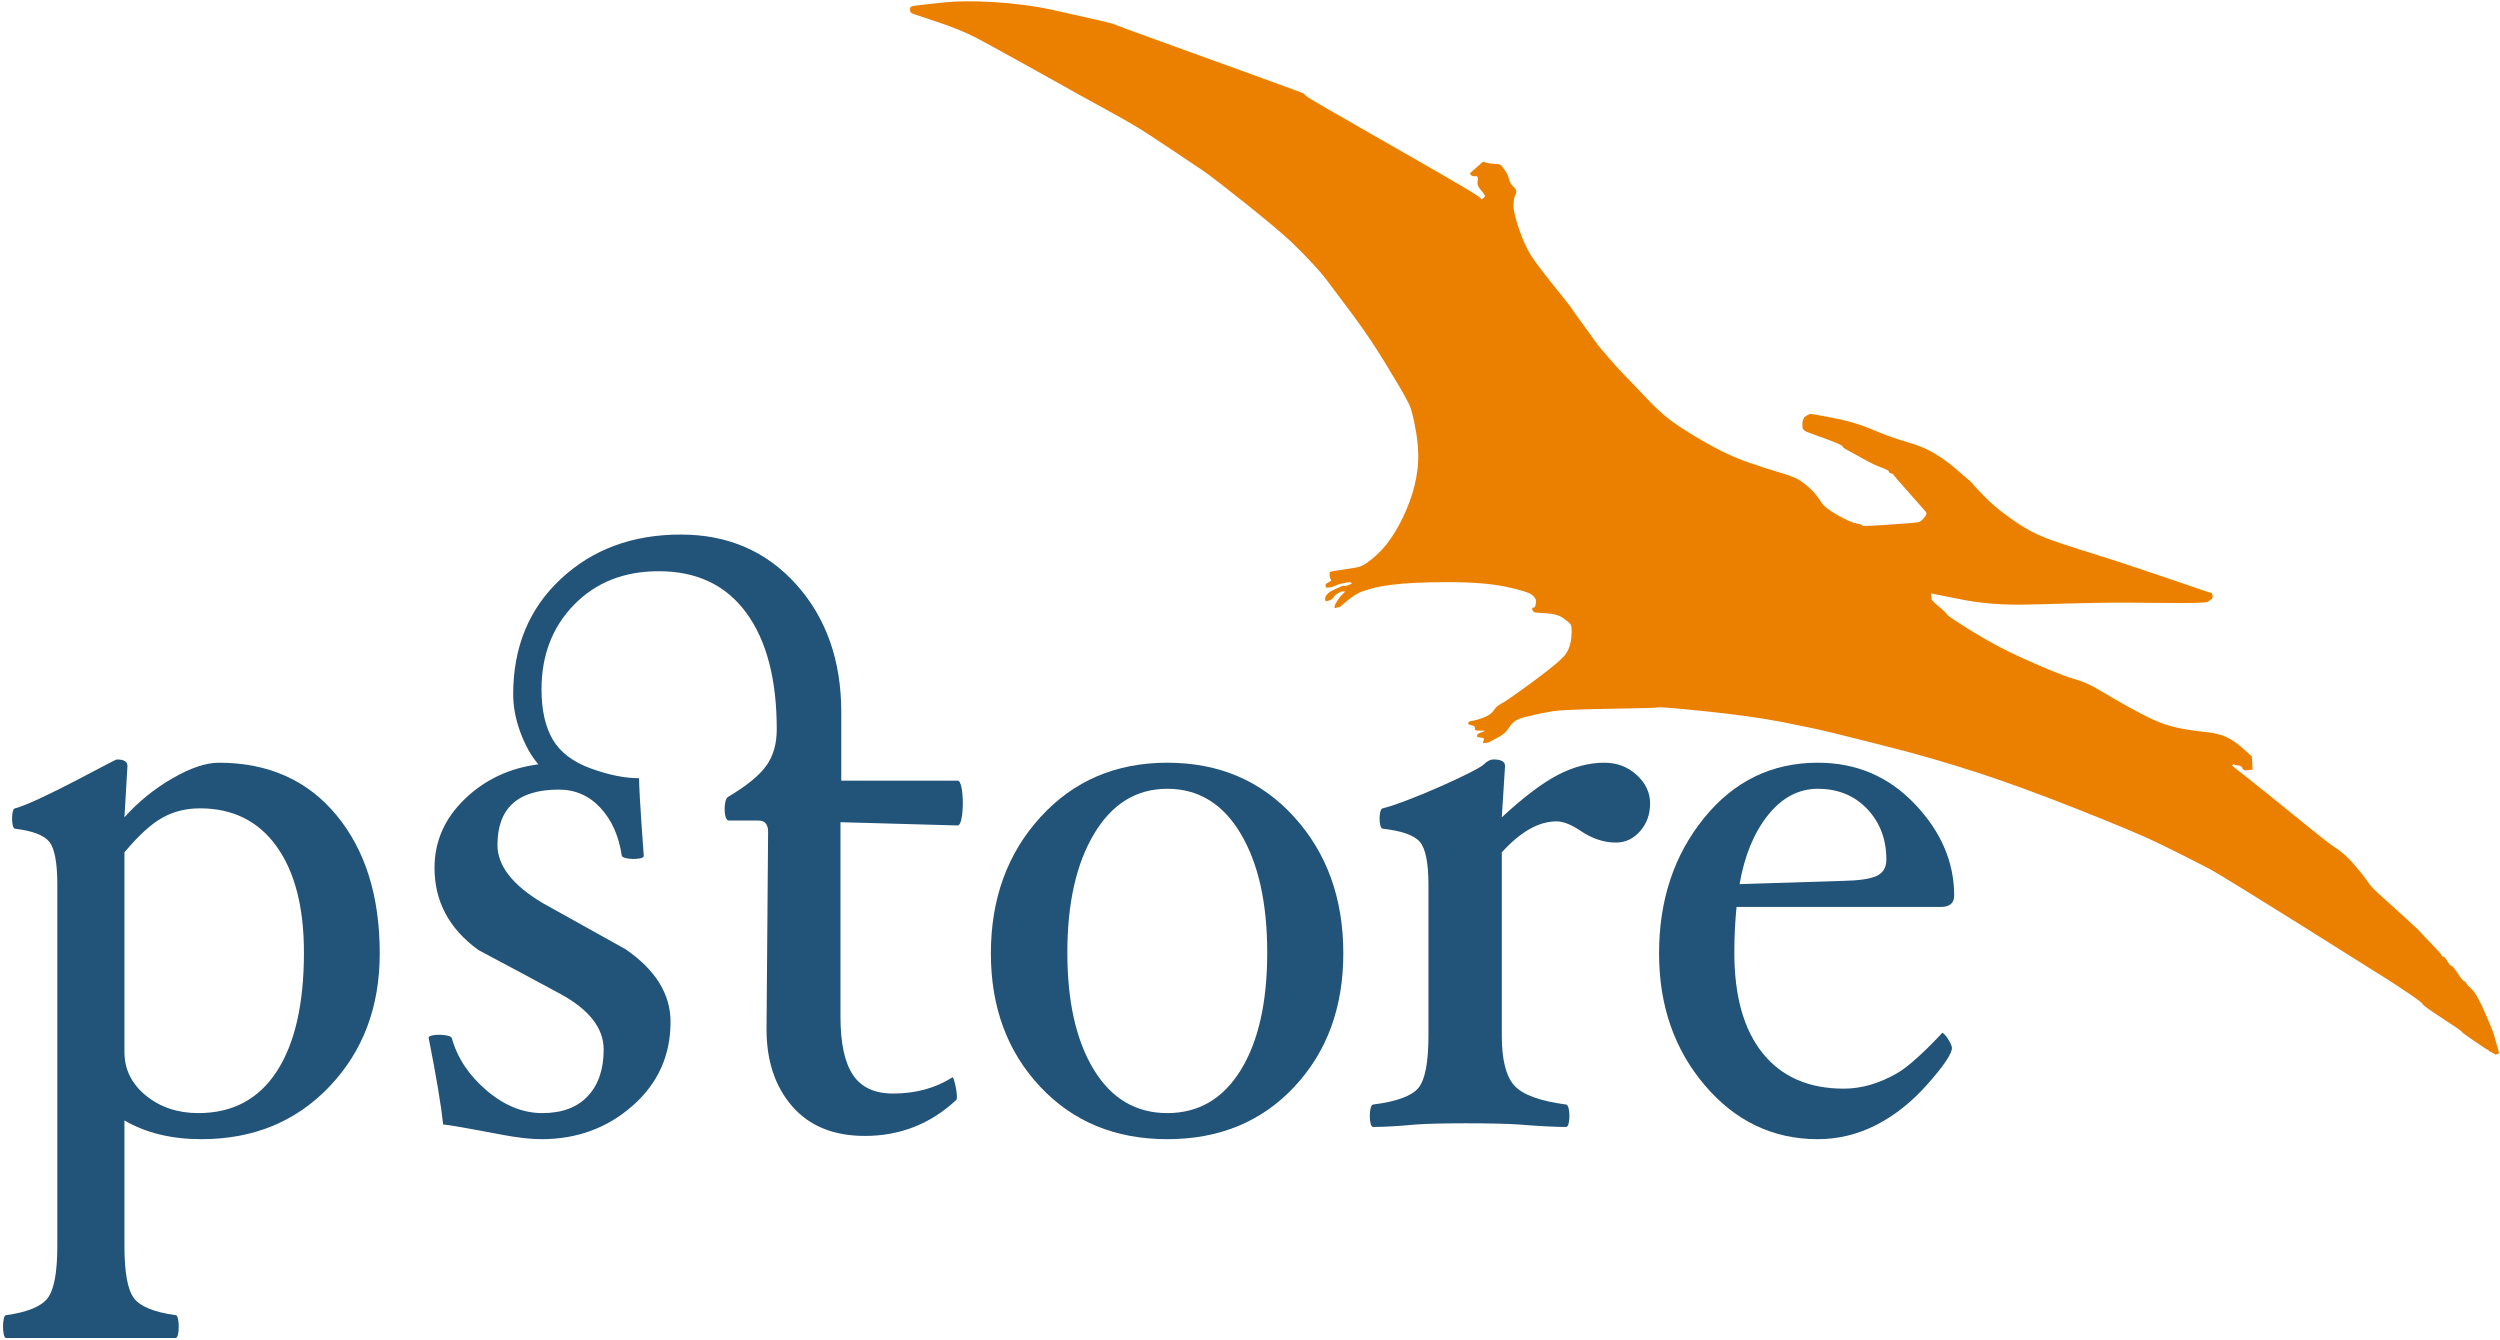
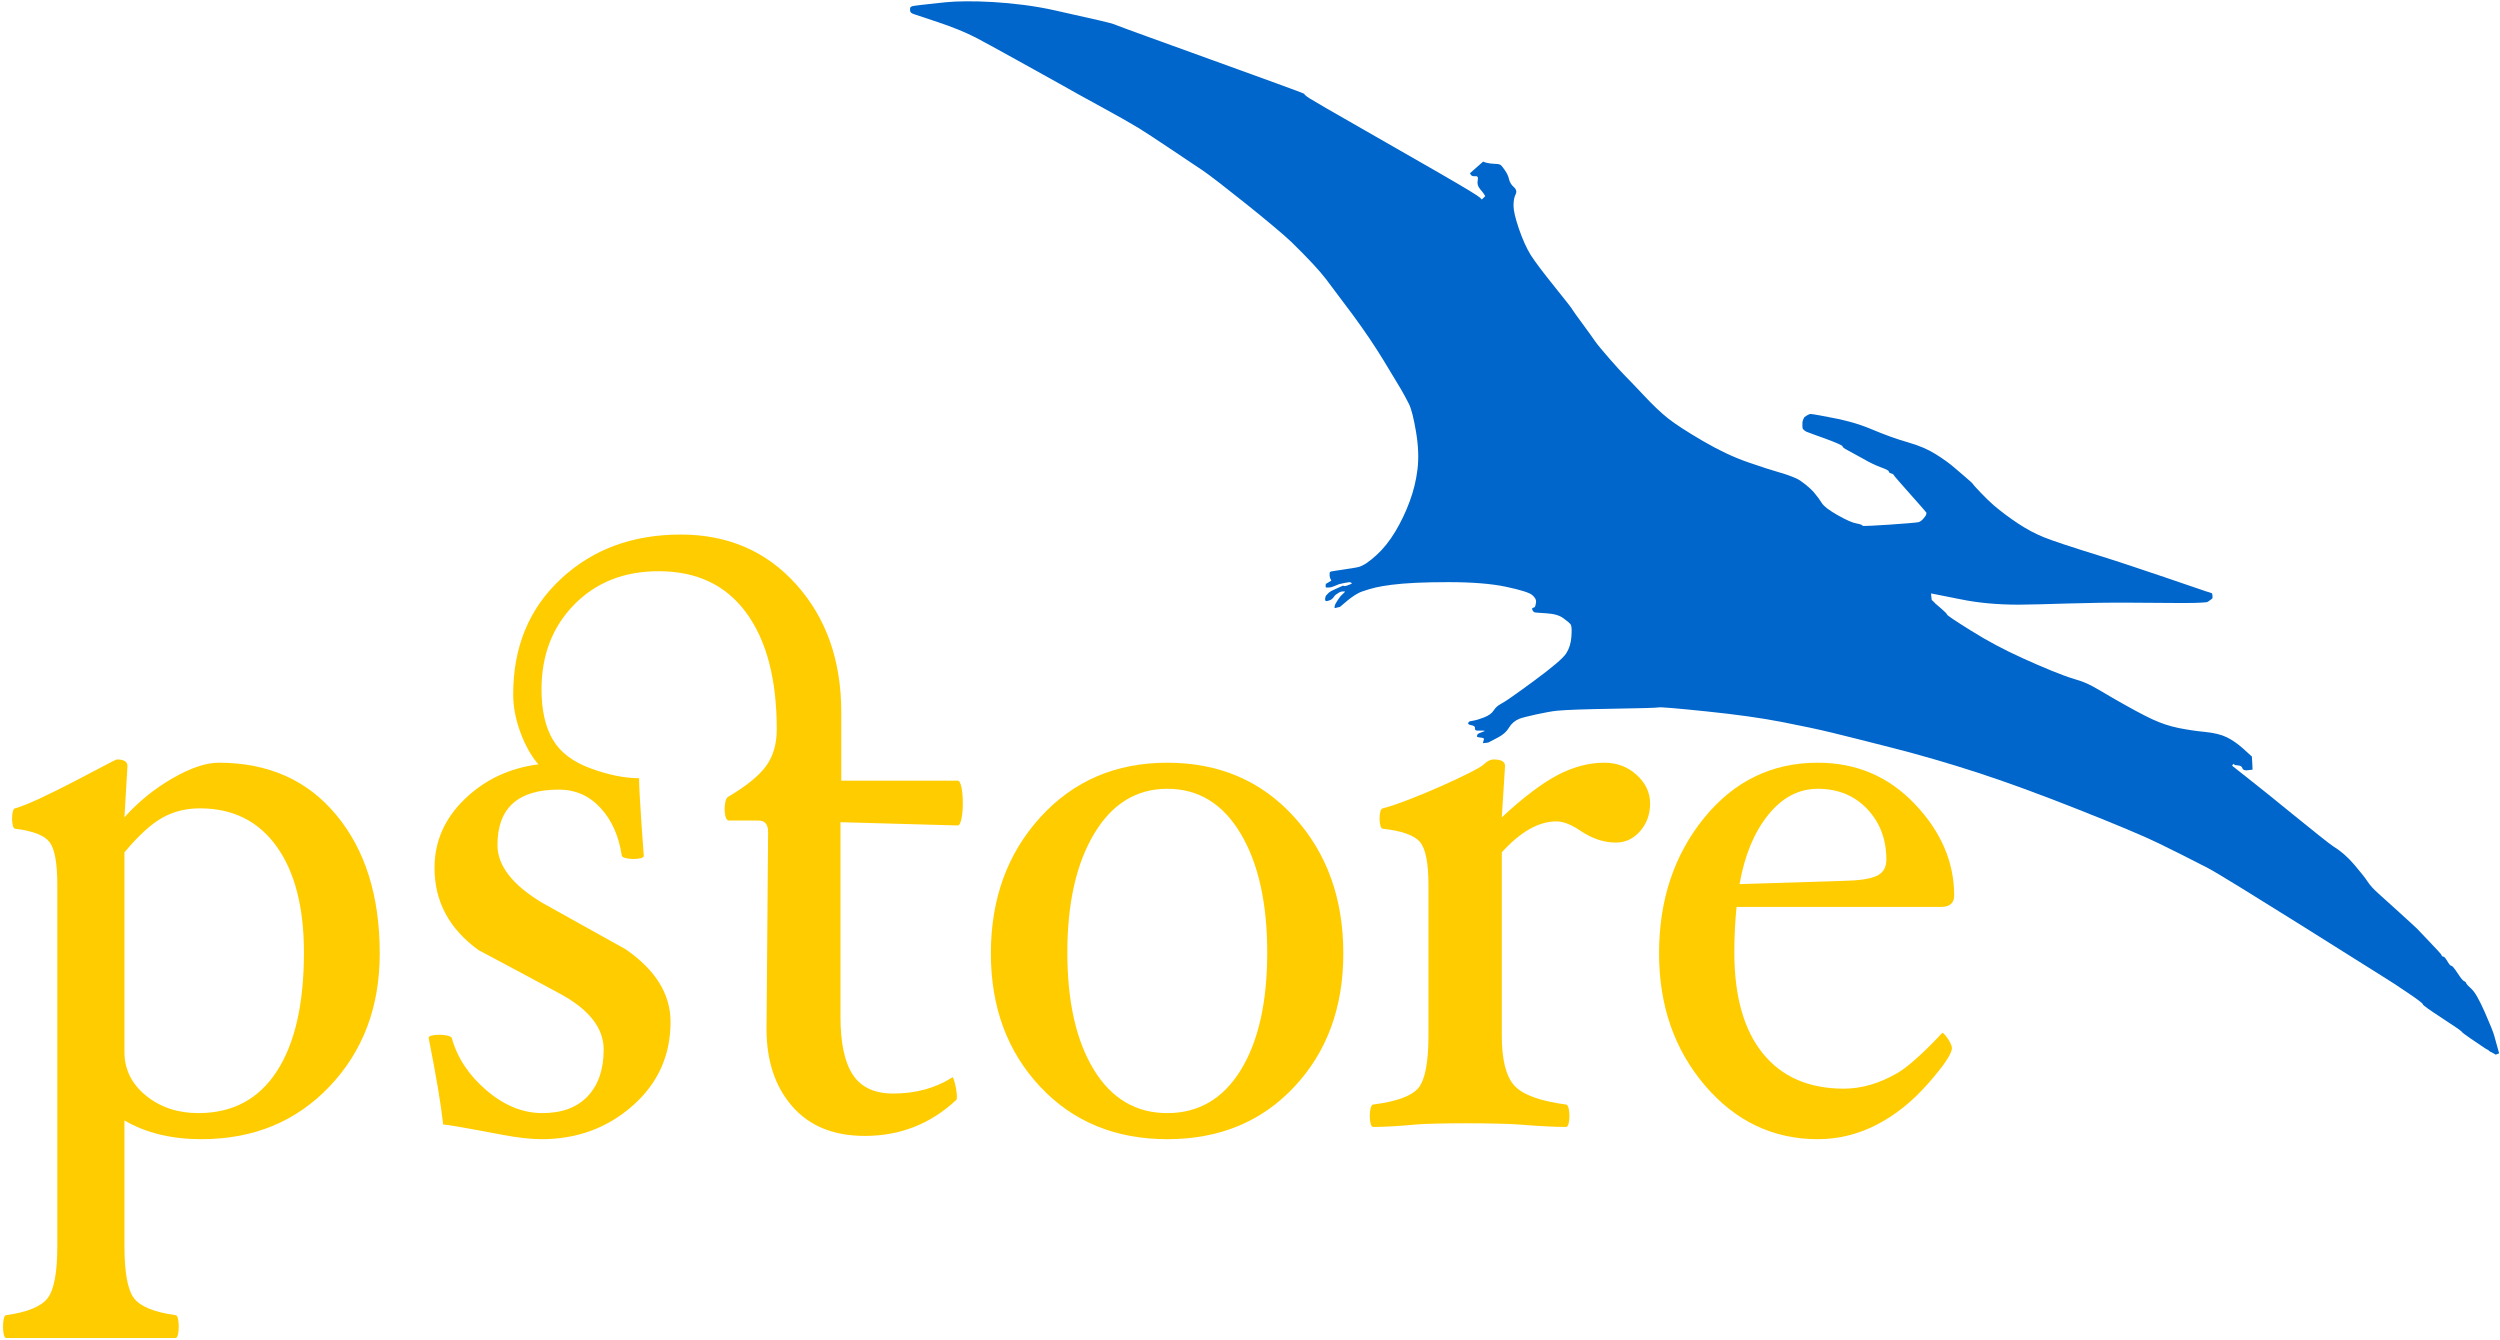
<svg xmlns="http://www.w3.org/2000/svg" version="1.1" viewBox="19 23 767 411" width="767" height="411">
  <defs />
  <g id="Canvas_1" fill-opacity="1" stroke-dasharray="none" stroke="none" stroke-opacity="1" fill="none">
    <g id="Canvas_1: Layer 1">
-       <g id="name" fill="#225378">
+       <g id="name" fill="#ffcc00">
        <g id="letter p">
          <path d="M 135.504 315.5 C 135.504 331.917 130.375 345.521 120.117 356.312 C 109.858 367.104 96.746 372.5 80.781 372.5 C 71.602 372.5 63.735 370.583 57.179 366.75 L 57.179 405.25 C 57.179 413.333 58.143 418.667 60.071 421.25 C 62 423.833 66.28 425.583 72.913 426.5 C 74.147 426.5 74.147 433.5 72.913 433.5 C 69.751 433.5 24.013 433.5 20.851 433.5 C 19.617 433.5 19.617 426.5 20.851 426.5 C 27.407 425.583 31.668 423.833 33.635 421.25 C 35.602 418.667 36.585 413.333 36.585 405.25 L 36.585 294.5 C 36.585 287.833 35.795 283.458 34.214 281.375 C 32.633 279.292 29.104 277.917 23.628 277.25 C 22.394 277.25 22.394 271 23.628 271 C 31.109 269 54.094 256 54.865 256 C 57.025 256 58.105 256.667 58.105 258 L 57.179 273.75 C 61.421 269 66.319 265.021 71.872 261.812 C 77.425 258.604 82.169 257 86.102 257 C 101.297 257 113.329 262.354 122.199 273.062 C 131.069 283.771 135.504 297.917 135.504 315.5 Z M 112.249 315.25 C 112.249 301.333 109.453 290.479 103.862 282.688 C 98.27 274.896 90.422 271 80.318 271 C 76.076 271 72.239 271.958 68.806 273.875 C 65.374 275.792 61.498 279.333 57.179 284.5 L 57.179 345.75 C 57.179 351.083 59.377 355.542 63.774 359.125 C 68.17 362.708 73.53 364.5 79.855 364.5 C 90.345 364.5 98.366 360.229 103.919 351.688 C 109.473 343.146 112.249 331 112.249 315.25 Z" />
        </g>
        <g id="letters st ligature">
          <path d="M 312.824 276.25 L 276.859 275.25 L 276.859 335 C 276.859 343 278.126 348.917 280.661 352.75 C 283.195 356.583 287.318 358.5 293.031 358.5 C 299.95 358.5 306.025 356.833 311.255 353.5 C 311.737 353.5 313.145 360.083 312.341 360.5 C 304.456 367.833 295.123 371.5 284.341 371.5 C 274.767 371.5 267.345 368.479 262.075 362.438 C 256.805 356.396 254.17 348.5 254.17 338.75 L 254.653 278.25 C 254.653 275.917 253.687 274.75 251.756 274.75 L 242.584 274.75 C 240.975 274.75 240.894 268.417 242.343 267.5 C 247.975 264.167 251.877 261 254.049 258 C 256.221 255 257.308 251.25 257.308 246.75 C 257.308 231.417 254.19 219.5 247.954 211 C 241.719 202.5 232.768 198.25 221.102 198.25 C 210.481 198.25 201.832 201.667 195.154 208.5 C 188.476 215.333 185.137 224 185.137 234.5 C 185.137 240.833 186.284 245.958 188.577 249.875 C 190.87 253.792 194.752 256.75 200.223 258.75 C 205.694 260.75 210.642 261.75 215.067 261.75 C 215.067 266.667 216.516 285.625 216.516 285.625 C 216.516 286.875 209.999 286.833 209.757 285.5 C 208.872 279.5 206.7 274.625 203.24 270.875 C 199.78 267.125 195.516 265.25 190.447 265.25 C 177.896 265.25 171.62 270.917 171.62 282.25 C 171.62 288.583 176.206 294.5 185.378 300 L 210.964 314.25 C 220.136 320.583 224.722 328 224.722 336.5 C 224.722 346.833 220.84 355.417 213.076 362.25 C 205.312 369.083 195.999 372.5 185.137 372.5 C 181.838 372.5 177.775 372.042 172.948 371.125 C 162.005 369.042 156.011 368 154.965 368 C 154.322 362 152.833 353.125 150.5 341.375 C 150.5 340.125 157.218 340.167 157.621 341.5 C 159.31 347.583 162.87 352.937 168.301 357.562 C 173.732 362.188 179.425 364.5 185.378 364.5 C 191.413 364.5 196.059 362.771 199.318 359.312 C 202.576 355.854 204.206 351.083 204.206 345 C 204.206 338.417 199.74 332.708 190.809 327.875 C 186.625 325.625 182.442 323.375 178.258 321.125 C 174.074 318.875 169.931 316.667 165.827 314.5 C 156.816 308 152.31 299.583 152.31 289.25 C 152.31 281.167 155.388 274.146 161.543 268.188 C 167.698 262.229 175.241 258.667 184.172 257.5 C 181.999 255 180.169 251.75 178.68 247.75 C 177.192 243.75 176.448 239.833 176.448 236 C 176.448 221.5 181.315 209.708 191.051 200.625 C 200.786 191.542 213.056 187 227.86 187 C 242.343 187 254.17 192.125 263.342 202.375 C 272.514 212.625 277.1 225.667 277.1 241.5 L 277.1 262.5 L 312.824 262.5 C 314.915 262.5 314.915 276.25 312.824 276.25 Z" />
        </g>
        <g id="letter o">
          <path d="M 431.129 315.5 C 431.129 332.083 426.115 345.729 416.088 356.438 C 406.061 367.146 393.073 372.5 377.123 372.5 C 361.172 372.5 348.164 367.125 338.099 356.375 C 328.033 345.625 323 332 323 315.5 C 323 298.75 328.072 284.813 338.215 273.688 C 348.358 262.562 361.327 257 377.123 257 C 392.995 257 405.965 262.542 416.03 273.625 C 426.096 284.708 431.129 298.667 431.129 315.5 Z M 407.784 315.25 C 407.784 300 405.055 287.813 399.596 278.688 C 394.137 269.562 386.646 265 377.123 265 C 367.676 265 360.204 269.583 354.707 278.75 C 349.209 287.917 346.461 300.083 346.461 315.25 C 346.461 330.333 349.171 342.312 354.591 351.188 C 360.011 360.063 367.521 364.5 377.123 364.5 C 386.724 364.5 394.234 360.104 399.654 351.312 C 405.074 342.521 407.784 330.5 407.784 315.25 Z" />
        </g>
        <g id="letter r">
          <path d="M 525.25 269.5 C 525.25 272.833 524.229 275.667 522.188 278 C 520.146 280.333 517.667 281.5 514.75 281.5 C 511.083 281.5 507.458 280.292 503.875 277.875 C 501.042 275.958 498.583 275 496.5 275 C 491.083 275 485.5 278.167 479.75 284.5 L 479.75 340.75 C 479.75 348 481 353.062 483.5 355.938 C 486 358.812 491.333 360.792 499.5 361.875 C 500.833 362.042 500.833 368.75 499.5 368.75 C 496.083 368.75 491.25 368.5 485 368 C 478.083 367.5 459.292 367.5 453.375 368 C 448.042 368.5 443.667 368.75 440.25 368.75 C 438.917 368.75 438.917 362.042 440.25 361.875 C 447.5 360.958 452.146 359.25 454.188 356.75 C 456.229 354.25 457.25 348.917 457.25 340.75 L 457.25 294.5 C 457.25 287.833 456.396 283.458 454.688 281.375 C 452.979 279.292 449.167 277.917 443.25 277.25 C 441.917 277.25 441.917 271 443.25 271 C 451.5 268.917 472.583 259.333 474.25 257.5 C 475.25 256.5 476.25 256 477.25 256 C 479.583 256 480.75 256.667 480.75 258 L 479.75 273.75 C 486.417 267.583 492.146 263.25 496.938 260.75 C 501.729 258.25 506.5 257 511.25 257 C 515.083 257 518.375 258.25 521.125 260.75 C 523.875 263.25 525.25 266.167 525.25 269.5 Z" />
        </g>
        <g id="letter e">
          <path d="M 618.54 297.75 C 618.54 300.083 617.169 301.25 614.425 301.25 L 551.778 301.25 C 551.321 305.75 551.092 310.417 551.092 315.25 C 551.092 328.667 554.008 338.979 559.838 346.188 C 565.668 353.396 573.956 357 584.702 357 C 590.113 357 595.562 355.417 601.05 352.25 C 606.537 349.083 614.882 339.875 614.882 339.875 C 615.568 339.875 617.855 343.25 617.855 344.5 C 617.855 346.25 615.416 349.896 610.538 355.438 C 605.66 360.979 600.364 365.208 594.648 368.125 C 588.932 371.042 582.949 372.5 576.7 372.5 C 562.981 372.5 551.435 367 542.061 356 C 532.687 345 528 331.5 528 315.5 C 528 299.167 532.592 285.333 541.775 274 C 550.959 262.667 562.6 257 576.7 257 C 588.513 257 598.439 261.229 606.48 269.688 C 614.52 278.146 618.54 287.5 618.54 297.75 Z M 597.734 286.75 C 597.734 280.5 595.772 275.313 591.847 271.188 C 587.922 267.062 582.873 265 576.7 265 C 570.831 265 565.744 267.687 561.438 273.062 C 557.132 278.438 554.217 285.5 552.693 294.25 L 584.473 293.25 C 589.275 293.167 592.685 292.667 594.705 291.75 C 596.725 290.833 597.734 289.167 597.734 286.75 Z" />
        </g>
      </g>
      <g id="pterodactyl">
-         <path d="M 473.61 84.206 L 474.696 83.149 C 474.613 83.094 474.501 82.932 474.362 82.661 C 474.223 82.39 473.805 81.847 473.108 81.034 C 472.412 80.221 472.161 79.34 472.356 78.391 C 472.579 77.442 472.342 76.995 471.645 77.049 C 470.949 77.13 470.489 76.995 470.266 76.642 L 469.974 76.155 L 474.028 72.576 C 475.45 73.226 477.075 73.226 478.332 73.308 C 479.59 73.39 479.767 74.013 480.547 75.016 C 481.3 76.046 481.773 77.036 481.968 77.984 C 482.191 78.933 482.693 79.746 483.473 80.424 C 484.225 81.102 484.392 81.847 483.975 82.661 C 483.557 83.474 483.348 84.626 483.348 86.117 C 483.348 87.608 483.905 89.98 485.019 93.233 C 486.134 96.486 487.346 99.17 488.656 101.285 C 489.993 103.372 492.445 106.625 496.011 111.044 C 499.55 115.435 501.361 117.767 501.445 118.038 C 501.5 118.309 506.822 125.384 508.215 127.472 C 509.608 129.586 516.267 137.041 517.326 138.044 C 518.357 139.075 520.308 141.108 523.177 144.144 C 526.019 147.207 528.555 149.62 530.784 151.382 C 533.013 153.144 536.565 155.448 541.441 158.295 C 546.317 161.141 550.915 163.31 555.233 164.801 C 559.552 166.292 562.687 167.309 564.637 167.851 C 566.587 168.393 568.399 169.03 570.07 169.762 C 571.742 170.521 574.361 172.73 575.42 173.95 C 576.451 175.17 577.287 176.295 577.928 177.325 C 578.541 178.328 580.171 179.575 582.817 181.066 C 585.464 182.557 587.373 183.398 588.543 183.588 C 589.741 183.804 590.382 184.048 590.466 184.319 C 590.521 184.591 606.492 183.482 607.6 183.2 C 608.708 182.918 609.655 181.377 609.8 181.2 C 609.945 181.023 610.083 180.496 610 180.251 C 609.917 180.006 600.134 169.138 600.078 168.867 C 599.995 168.596 599.716 168.393 599.243 168.257 C 598.741 168.122 598.49 167.919 598.49 167.647 C 598.49 167.376 597.654 166.943 595.983 166.346 C 594.311 165.723 592.472 164.828 590.466 163.662 C 588.432 162.524 586.899 161.683 585.868 161.141 C 584.81 160.599 584.28 160.192 584.28 159.921 C 584.28 159.65 582.441 158.837 578.764 157.482 C 578.764 157.482 573.555 155.64 573.205 155.448 C 572.855 155.257 572.039 154.796 572 154.2 C 571.961 153.604 572 154.2 572 154.2 C 572 154.2 571.933 152.796 572 152.4 C 572.067 152.004 572.448 151.124 572.587 150.975 C 572.725 150.827 573.93 150.062 574.4 150 C 574.87 149.938 580.2 151 580.2 151 C 584.345 151.711 588.878 152.873 593.057 154.635 C 597.236 156.397 600.998 157.753 604.341 158.701 C 607.685 159.65 610.541 160.87 612.909 162.361 C 615.278 163.852 617.158 165.208 618.551 166.428 C 619.945 167.647 624.054 171.063 624.194 171.388 C 624.333 171.741 628.443 176.119 630.672 178.017 C 632.901 179.914 635.339 181.744 637.986 183.506 C 640.633 185.268 643.28 186.692 645.927 187.776 C 648.573 188.86 654.494 190.826 663.689 193.672 C 672.884 196.519 695.87 204.448 695.87 204.448 C 695.87 204.448 697.44 204.905 697.6 205 C 697.76 205.095 697.854 206.156 697.809 206.427 C 697.764 206.697 697.319 206.934 697.182 207.036 C 697.045 207.139 696.386 207.677 696.058 207.749 C 695.73 207.821 693.99 207.904 693.99 207.904 C 693.014 208.04 685.979 208.04 672.884 207.904 C 659.788 207.769 644.951 208.514 638.404 208.514 C 631.856 208.514 625.935 207.972 620.641 206.888 L 611.446 205.058 L 611.53 206.074 L 611.655 207.091 L 611.781 207.172 L 612.617 207.986 L 612.7 208.108 L 614.456 209.612 C 615.654 210.642 616.294 211.293 616.378 211.564 C 616.434 211.835 618.9 213.489 623.776 216.525 C 628.652 219.588 633.946 222.408 639.657 224.983 C 645.369 227.558 651.434 230.164 655.664 231.408 C 659.841 232.599 661.627 233.902 667.116 237.101 C 672.633 240.272 676.715 242.468 679.362 243.688 C 682.009 244.908 684.656 245.789 687.303 246.331 C 689.95 246.874 692.666 247.28 695.452 247.551 C 698.239 247.822 700.468 248.365 702.139 249.178 C 703.811 249.991 705.483 251.143 707.155 252.634 C 708.827 254.125 709.69 254.911 709.746 254.993 L 709.871 255.074 L 709.997 257.107 L 710.08 259.14 L 708.2 259.344 C 707.503 259.344 707.085 259.113 706.946 258.652 C 706.807 258.164 706.389 257.893 705.692 257.839 L 704.647 257.717 L 704.564 257.595 L 704.438 257.514 L 704.313 257.432 L 704.229 257.31 L 703.811 257.92 L 709.871 262.719 C 712.518 264.671 732.538 281.207 734.822 282.644 C 737.135 284.054 739.308 285.951 741.342 288.337 C 743.348 290.695 744.7 292.417 745.396 293.501 C 746.093 294.585 747.249 295.846 748.865 297.283 C 750.453 298.692 760.094 307.421 760.651 308.018 C 761.208 308.641 762.574 310.078 764.747 312.328 C 766.892 314.551 768.007 315.798 768.091 316.069 C 768.146 316.34 768.313 316.476 768.592 316.476 C 768.871 316.476 769.289 316.95 769.846 317.899 C 770.403 318.848 770.821 319.322 771.1 319.322 C 771.378 319.322 772.005 320.068 772.98 321.559 C 773.956 323.05 774.61 323.863 774.945 323.999 C 775.307 324.134 775.53 324.338 775.613 324.609 C 775.669 324.88 776.226 325.49 777.285 326.438 C 778.316 327.387 779.668 329.759 781.339 333.555 C 783.011 337.35 783.986 339.79 784.265 340.874 C 784.543 341.958 785.728 346.16 785.728 346.16 L 784.683 346.567 L 784.557 346.486 L 783.638 345.957 L 782.802 345.55 L 782.593 345.347 L 782.384 345.144 L 781.966 344.94 C 781.688 344.805 781.102 344.425 780.211 343.802 C 779.291 343.205 774.415 339.925 774.36 339.654 C 774.276 339.383 772.242 337.96 768.258 335.384 C 764.301 332.809 762.323 331.386 762.323 331.115 C 762.323 330.844 760.818 329.692 757.809 327.658 C 754.828 325.625 752.125 323.863 749.701 322.372 C 747.249 320.881 702.028 292.24 696.372 289.313 C 690.744 286.412 685.701 283.877 681.242 281.709 C 676.784 279.54 668.565 276.083 656.584 271.339 C 644.603 266.595 634.224 262.8 625.447 259.954 C 616.671 257.107 608.033 254.6 599.535 252.431 C 591.037 250.262 584.838 248.703 580.937 247.755 C 577.036 246.806 571.951 245.721 565.682 244.501 C 559.413 243.282 551.681 242.197 542.486 241.248 C 533.292 240.3 528.416 239.893 527.858 240.029 C 527.301 240.164 522.704 240.3 514.066 240.435 C 505.429 240.571 499.647 240.774 496.722 241.045 C 493.796 241.316 486.622 242.943 485.228 243.485 C 483.835 244.027 482.749 244.935 481.968 246.209 C 481.216 247.511 479.962 248.595 478.207 249.462 L 475.616 250.804 L 474.78 250.926 L 473.944 251.008 L 474.278 249.788 C 474.334 249.517 474.014 249.354 473.317 249.3 C 472.62 249.218 472.244 249.137 472.189 249.056 C 472.105 249.002 472.161 248.459 472.356 248.243 C 472.579 248.053 472.899 247.89 473.317 247.755 C 473.735 247.619 474.083 247.483 474.362 247.348 C 474.641 247.212 474.501 247.145 473.944 247.145 C 473.387 247.145 472.829 247.145 472.272 247.145 C 471.715 247.145 471.464 246.914 471.52 246.453 C 471.603 245.965 471.269 245.654 470.517 245.518 C 469.737 245.383 469.375 245.179 469.43 244.908 C 469.514 244.637 469.597 244.474 469.681 244.42 C 469.737 244.339 470.183 244.23 471.018 244.095 C 471.854 243.959 472.969 243.62 474.362 243.078 C 475.755 242.536 476.73 241.818 477.288 240.923 C 477.845 240.056 478.611 239.378 479.586 238.89 C 480.561 238.429 483.905 236.098 489.617 231.896 C 495.329 227.694 498.63 224.875 499.522 223.438 C 500.441 222.028 500.971 220.307 501.11 218.274 C 501.249 216.24 501.18 215.02 500.901 214.614 C 500.623 214.207 499.884 213.57 498.686 212.703 C 497.516 211.808 495.747 211.293 493.378 211.157 C 491.01 211.022 489.798 210.913 489.742 210.832 C 489.659 210.778 489.575 210.724 489.491 210.669 C 489.436 210.588 489.38 210.507 489.324 210.425 C 489.241 210.371 489.157 210.209 489.073 209.938 C 489.018 209.666 489.129 209.504 489.408 209.45 C 489.686 209.368 489.854 209.287 489.909 209.206 C 489.993 209.151 490.104 208.718 490.244 207.904 C 490.383 207.091 489.993 206.305 489.073 205.546 C 488.182 204.814 485.507 203.974 481.049 203.025 C 476.591 202.076 470.67 201.601 463.286 201.601 C 455.903 201.601 450.121 201.873 445.942 202.415 C 441.763 202.957 439.991 203.427 436.956 204.448 C 433.922 205.469 430.339 209.151 430.06 209.206 C 429.782 209.287 429.433 209.368 429.015 209.45 C 428.597 209.504 428.336 209.843 428.472 208.921 C 428.672 208 430.311 205.844 430.395 205.79 C 430.45 205.708 431.565 204.624 431.648 204.57 C 431.704 204.489 431.523 204.448 431.105 204.448 C 430.687 204.448 430.339 204.516 430.06 204.651 C 429.782 204.787 429.224 205.193 428.806 205.464 C 428.388 205.736 428.016 206.562 427.636 206.766 C 427.367 207.096 426.508 207.335 426.09 207.416 C 425.672 207.471 425.491 207.227 425.546 206.684 C 425.63 206.142 425.714 205.844 425.797 205.79 C 425.853 205.708 426.653 204.758 427.051 204.57 C 427.343 204.247 430.924 202.781 430.98 202.699 C 431.063 202.645 431.384 202.821 431.523 202.821 C 431.662 202.821 431.941 202.754 432.359 202.618 C 432.777 202.483 433.125 202.347 433.404 202.211 C 433.682 202.076 433.794 201.967 433.738 201.886 C 433.654 201.832 433.264 201.601 432.986 201.601 C 432.707 201.601 430.269 202.076 429.851 202.211 C 429.433 202.347 427.622 203.228 426.926 203.228 C 426.229 203.228 425.922 203.333 425.8 203.2 C 425.634 203.123 425.714 202.184 425.797 202.13 C 425.853 202.049 427.525 201.154 427.469 201.073 C 427.385 201.019 426.926 200.246 426.926 199.568 C 426.926 198.891 426.874 198.506 427.2 198.4 C 427.466 198.203 434.518 197.332 435.911 196.925 C 437.305 196.519 439.088 195.326 441.261 193.347 C 443.406 191.395 445.357 188.955 447.112 186.027 C 448.84 183.127 450.289 180.09 451.459 176.919 C 452.657 173.72 453.465 170.426 453.883 167.037 C 454.301 163.649 454.161 159.854 453.465 155.652 C 452.768 151.45 452.044 148.563 451.292 146.99 C 450.511 145.445 449.676 143.9 448.784 142.355 C 447.865 140.782 446.081 137.828 443.434 133.49 C 440.787 129.153 437.695 124.571 434.156 119.746 C 430.59 114.948 427.803 111.234 425.797 108.604 C 423.763 105.947 420.28 102.206 415.349 97.381 C 410.389 92.583 391.721 77.808 388.183 75.423 C 384.616 73.064 371.34 64.091 368.414 62.329 C 365.488 60.567 361.657 58.398 356.921 55.823 C 352.184 53.247 347.837 50.835 343.881 48.585 C 339.897 46.362 321.465 36.101 318.261 34.474 C 315.057 32.848 311.226 31.289 306.768 29.798 C 302.31 28.307 299.872 27.494 299.454 27.358 C 299.036 27.223 298.799 27.114 298.743 27.033 C 298.66 26.979 298.576 26.925 298.493 26.87 C 298.437 26.789 298.381 26.708 298.325 26.626 C 298.242 26.572 298.2 26.342 298.2 25.935 C 298.2 25.528 298.242 25.298 298.325 25.244 C 298.381 25.162 298.548 25.054 298.827 24.918 C 299.106 24.783 302.519 24.376 309.066 23.699 C 315.614 23.021 330.2 23.351 342.794 26.22 C 355.422 29.122 359.4 29.825 361.434 30.693 C 363.44 31.587 419.027 51.485 419.11 51.756 C 419.166 52.028 419.723 52.502 420.782 53.18 C 421.813 53.857 427.553 57.178 438.001 63.142 C 448.45 69.106 455.903 73.376 460.361 75.951 C 464.819 78.527 467.981 80.384 469.848 81.522 C 471.743 82.688 472.829 83.406 473.108 83.677 C 473.387 83.948 473.554 84.125 473.61 84.206 Z" fill="#EB7F00" />
+         <path d="M 473.61 84.206 L 474.696 83.149 C 474.613 83.094 474.501 82.932 474.362 82.661 C 474.223 82.39 473.805 81.847 473.108 81.034 C 472.412 80.221 472.161 79.34 472.356 78.391 C 472.579 77.442 472.342 76.995 471.645 77.049 C 470.949 77.13 470.489 76.995 470.266 76.642 L 469.974 76.155 L 474.028 72.576 C 475.45 73.226 477.075 73.226 478.332 73.308 C 479.59 73.39 479.767 74.013 480.547 75.016 C 481.3 76.046 481.773 77.036 481.968 77.984 C 482.191 78.933 482.693 79.746 483.473 80.424 C 484.225 81.102 484.392 81.847 483.975 82.661 C 483.557 83.474 483.348 84.626 483.348 86.117 C 483.348 87.608 483.905 89.98 485.019 93.233 C 486.134 96.486 487.346 99.17 488.656 101.285 C 489.993 103.372 492.445 106.625 496.011 111.044 C 499.55 115.435 501.361 117.767 501.445 118.038 C 501.5 118.309 506.822 125.384 508.215 127.472 C 509.608 129.586 516.267 137.041 517.326 138.044 C 518.357 139.075 520.308 141.108 523.177 144.144 C 526.019 147.207 528.555 149.62 530.784 151.382 C 533.013 153.144 536.565 155.448 541.441 158.295 C 546.317 161.141 550.915 163.31 555.233 164.801 C 559.552 166.292 562.687 167.309 564.637 167.851 C 566.587 168.393 568.399 169.03 570.07 169.762 C 571.742 170.521 574.361 172.73 575.42 173.95 C 576.451 175.17 577.287 176.295 577.928 177.325 C 578.541 178.328 580.171 179.575 582.817 181.066 C 585.464 182.557 587.373 183.398 588.543 183.588 C 589.741 183.804 590.382 184.048 590.466 184.319 C 590.521 184.591 606.492 183.482 607.6 183.2 C 608.708 182.918 609.655 181.377 609.8 181.2 C 609.945 181.023 610.083 180.496 610 180.251 C 609.917 180.006 600.134 169.138 600.078 168.867 C 599.995 168.596 599.716 168.393 599.243 168.257 C 598.741 168.122 598.49 167.919 598.49 167.647 C 598.49 167.376 597.654 166.943 595.983 166.346 C 594.311 165.723 592.472 164.828 590.466 163.662 C 588.432 162.524 586.899 161.683 585.868 161.141 C 584.81 160.599 584.28 160.192 584.28 159.921 C 584.28 159.65 582.441 158.837 578.764 157.482 C 578.764 157.482 573.555 155.64 573.205 155.448 C 572.855 155.257 572.039 154.796 572 154.2 C 571.961 153.604 572 154.2 572 154.2 C 572 154.2 571.933 152.796 572 152.4 C 572.067 152.004 572.448 151.124 572.587 150.975 C 572.725 150.827 573.93 150.062 574.4 150 C 574.87 149.938 580.2 151 580.2 151 C 584.345 151.711 588.878 152.873 593.057 154.635 C 597.236 156.397 600.998 157.753 604.341 158.701 C 607.685 159.65 610.541 160.87 612.909 162.361 C 615.278 163.852 617.158 165.208 618.551 166.428 C 619.945 167.647 624.054 171.063 624.194 171.388 C 624.333 171.741 628.443 176.119 630.672 178.017 C 632.901 179.914 635.339 181.744 637.986 183.506 C 640.633 185.268 643.28 186.692 645.927 187.776 C 648.573 188.86 654.494 190.826 663.689 193.672 C 672.884 196.519 695.87 204.448 695.87 204.448 C 695.87 204.448 697.44 204.905 697.6 205 C 697.76 205.095 697.854 206.156 697.809 206.427 C 697.764 206.697 697.319 206.934 697.182 207.036 C 697.045 207.139 696.386 207.677 696.058 207.749 C 695.73 207.821 693.99 207.904 693.99 207.904 C 693.014 208.04 685.979 208.04 672.884 207.904 C 659.788 207.769 644.951 208.514 638.404 208.514 C 631.856 208.514 625.935 207.972 620.641 206.888 L 611.446 205.058 L 611.53 206.074 L 611.655 207.091 L 611.781 207.172 L 612.617 207.986 L 612.7 208.108 L 614.456 209.612 C 615.654 210.642 616.294 211.293 616.378 211.564 C 616.434 211.835 618.9 213.489 623.776 216.525 C 628.652 219.588 633.946 222.408 639.657 224.983 C 645.369 227.558 651.434 230.164 655.664 231.408 C 659.841 232.599 661.627 233.902 667.116 237.101 C 672.633 240.272 676.715 242.468 679.362 243.688 C 682.009 244.908 684.656 245.789 687.303 246.331 C 689.95 246.874 692.666 247.28 695.452 247.551 C 698.239 247.822 700.468 248.365 702.139 249.178 C 703.811 249.991 705.483 251.143 707.155 252.634 C 708.827 254.125 709.69 254.911 709.746 254.993 L 709.871 255.074 L 709.997 257.107 L 710.08 259.14 L 708.2 259.344 C 707.503 259.344 707.085 259.113 706.946 258.652 C 706.807 258.164 706.389 257.893 705.692 257.839 L 704.647 257.717 L 704.564 257.595 L 704.438 257.514 L 704.313 257.432 L 704.229 257.31 L 703.811 257.92 L 709.871 262.719 C 712.518 264.671 732.538 281.207 734.822 282.644 C 737.135 284.054 739.308 285.951 741.342 288.337 C 743.348 290.695 744.7 292.417 745.396 293.501 C 746.093 294.585 747.249 295.846 748.865 297.283 C 750.453 298.692 760.094 307.421 760.651 308.018 C 761.208 308.641 762.574 310.078 764.747 312.328 C 766.892 314.551 768.007 315.798 768.091 316.069 C 768.146 316.34 768.313 316.476 768.592 316.476 C 768.871 316.476 769.289 316.95 769.846 317.899 C 770.403 318.848 770.821 319.322 771.1 319.322 C 771.378 319.322 772.005 320.068 772.98 321.559 C 773.956 323.05 774.61 323.863 774.945 323.999 C 775.307 324.134 775.53 324.338 775.613 324.609 C 775.669 324.88 776.226 325.49 777.285 326.438 C 778.316 327.387 779.668 329.759 781.339 333.555 C 783.011 337.35 783.986 339.79 784.265 340.874 C 784.543 341.958 785.728 346.16 785.728 346.16 L 784.683 346.567 L 784.557 346.486 L 783.638 345.957 L 782.802 345.55 L 782.593 345.347 L 782.384 345.144 L 781.966 344.94 C 781.688 344.805 781.102 344.425 780.211 343.802 C 779.291 343.205 774.415 339.925 774.36 339.654 C 774.276 339.383 772.242 337.96 768.258 335.384 C 764.301 332.809 762.323 331.386 762.323 331.115 C 762.323 330.844 760.818 329.692 757.809 327.658 C 754.828 325.625 752.125 323.863 749.701 322.372 C 747.249 320.881 702.028 292.24 696.372 289.313 C 690.744 286.412 685.701 283.877 681.242 281.709 C 676.784 279.54 668.565 276.083 656.584 271.339 C 644.603 266.595 634.224 262.8 625.447 259.954 C 616.671 257.107 608.033 254.6 599.535 252.431 C 591.037 250.262 584.838 248.703 580.937 247.755 C 577.036 246.806 571.951 245.721 565.682 244.501 C 559.413 243.282 551.681 242.197 542.486 241.248 C 533.292 240.3 528.416 239.893 527.858 240.029 C 527.301 240.164 522.704 240.3 514.066 240.435 C 505.429 240.571 499.647 240.774 496.722 241.045 C 493.796 241.316 486.622 242.943 485.228 243.485 C 483.835 244.027 482.749 244.935 481.968 246.209 C 481.216 247.511 479.962 248.595 478.207 249.462 L 475.616 250.804 L 474.78 250.926 L 473.944 251.008 L 474.278 249.788 C 474.334 249.517 474.014 249.354 473.317 249.3 C 472.62 249.218 472.244 249.137 472.189 249.056 C 472.105 249.002 472.161 248.459 472.356 248.243 C 472.579 248.053 472.899 247.89 473.317 247.755 C 473.735 247.619 474.083 247.483 474.362 247.348 C 474.641 247.212 474.501 247.145 473.944 247.145 C 473.387 247.145 472.829 247.145 472.272 247.145 C 471.715 247.145 471.464 246.914 471.52 246.453 C 471.603 245.965 471.269 245.654 470.517 245.518 C 469.737 245.383 469.375 245.179 469.43 244.908 C 469.514 244.637 469.597 244.474 469.681 244.42 C 469.737 244.339 470.183 244.23 471.018 244.095 C 471.854 243.959 472.969 243.62 474.362 243.078 C 475.755 242.536 476.73 241.818 477.288 240.923 C 477.845 240.056 478.611 239.378 479.586 238.89 C 480.561 238.429 483.905 236.098 489.617 231.896 C 495.329 227.694 498.63 224.875 499.522 223.438 C 500.441 222.028 500.971 220.307 501.11 218.274 C 501.249 216.24 501.18 215.02 500.901 214.614 C 500.623 214.207 499.884 213.57 498.686 212.703 C 497.516 211.808 495.747 211.293 493.378 211.157 C 491.01 211.022 489.798 210.913 489.742 210.832 C 489.659 210.778 489.575 210.724 489.491 210.669 C 489.436 210.588 489.38 210.507 489.324 210.425 C 489.241 210.371 489.157 210.209 489.073 209.938 C 489.018 209.666 489.129 209.504 489.408 209.45 C 489.686 209.368 489.854 209.287 489.909 209.206 C 489.993 209.151 490.104 208.718 490.244 207.904 C 490.383 207.091 489.993 206.305 489.073 205.546 C 488.182 204.814 485.507 203.974 481.049 203.025 C 476.591 202.076 470.67 201.601 463.286 201.601 C 455.903 201.601 450.121 201.873 445.942 202.415 C 441.763 202.957 439.991 203.427 436.956 204.448 C 433.922 205.469 430.339 209.151 430.06 209.206 C 429.782 209.287 429.433 209.368 429.015 209.45 C 428.597 209.504 428.336 209.843 428.472 208.921 C 428.672 208 430.311 205.844 430.395 205.79 C 430.45 205.708 431.565 204.624 431.648 204.57 C 431.704 204.489 431.523 204.448 431.105 204.448 C 430.687 204.448 430.339 204.516 430.06 204.651 C 429.782 204.787 429.224 205.193 428.806 205.464 C 428.388 205.736 428.016 206.562 427.636 206.766 C 427.367 207.096 426.508 207.335 426.09 207.416 C 425.672 207.471 425.491 207.227 425.546 206.684 C 425.63 206.142 425.714 205.844 425.797 205.79 C 425.853 205.708 426.653 204.758 427.051 204.57 C 427.343 204.247 430.924 202.781 430.98 202.699 C 431.063 202.645 431.384 202.821 431.523 202.821 C 431.662 202.821 431.941 202.754 432.359 202.618 C 432.777 202.483 433.125 202.347 433.404 202.211 C 433.682 202.076 433.794 201.967 433.738 201.886 C 433.654 201.832 433.264 201.601 432.986 201.601 C 432.707 201.601 430.269 202.076 429.851 202.211 C 429.433 202.347 427.622 203.228 426.926 203.228 C 426.229 203.228 425.922 203.333 425.8 203.2 C 425.634 203.123 425.714 202.184 425.797 202.13 C 425.853 202.049 427.525 201.154 427.469 201.073 C 427.385 201.019 426.926 200.246 426.926 199.568 C 426.926 198.891 426.874 198.506 427.2 198.4 C 427.466 198.203 434.518 197.332 435.911 196.925 C 437.305 196.519 439.088 195.326 441.261 193.347 C 443.406 191.395 445.357 188.955 447.112 186.027 C 448.84 183.127 450.289 180.09 451.459 176.919 C 452.657 173.72 453.465 170.426 453.883 167.037 C 454.301 163.649 454.161 159.854 453.465 155.652 C 452.768 151.45 452.044 148.563 451.292 146.99 C 450.511 145.445 449.676 143.9 448.784 142.355 C 447.865 140.782 446.081 137.828 443.434 133.49 C 440.787 129.153 437.695 124.571 434.156 119.746 C 430.59 114.948 427.803 111.234 425.797 108.604 C 423.763 105.947 420.28 102.206 415.349 97.381 C 410.389 92.583 391.721 77.808 388.183 75.423 C 384.616 73.064 371.34 64.091 368.414 62.329 C 365.488 60.567 361.657 58.398 356.921 55.823 C 352.184 53.247 347.837 50.835 343.881 48.585 C 339.897 46.362 321.465 36.101 318.261 34.474 C 315.057 32.848 311.226 31.289 306.768 29.798 C 302.31 28.307 299.872 27.494 299.454 27.358 C 299.036 27.223 298.799 27.114 298.743 27.033 C 298.66 26.979 298.576 26.925 298.493 26.87 C 298.437 26.789 298.381 26.708 298.325 26.626 C 298.242 26.572 298.2 26.342 298.2 25.935 C 298.2 25.528 298.242 25.298 298.325 25.244 C 298.381 25.162 298.548 25.054 298.827 24.918 C 299.106 24.783 302.519 24.376 309.066 23.699 C 315.614 23.021 330.2 23.351 342.794 26.22 C 355.422 29.122 359.4 29.825 361.434 30.693 C 363.44 31.587 419.027 51.485 419.11 51.756 C 419.166 52.028 419.723 52.502 420.782 53.18 C 421.813 53.857 427.553 57.178 438.001 63.142 C 448.45 69.106 455.903 73.376 460.361 75.951 C 464.819 78.527 467.981 80.384 469.848 81.522 C 471.743 82.688 472.829 83.406 473.108 83.677 C 473.387 83.948 473.554 84.125 473.61 84.206 Z" fill="#0066cc" />
      </g>
    </g>
  </g>
</svg>
